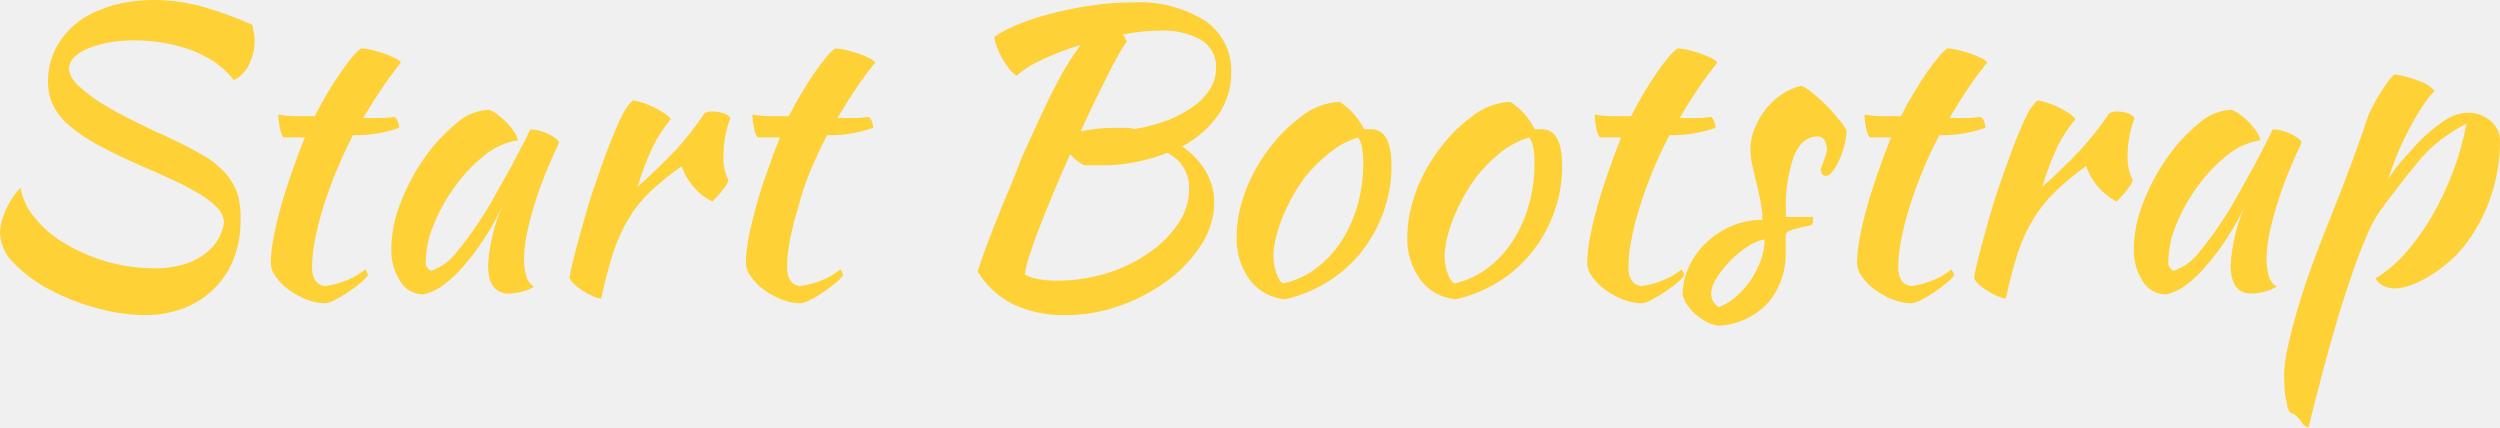
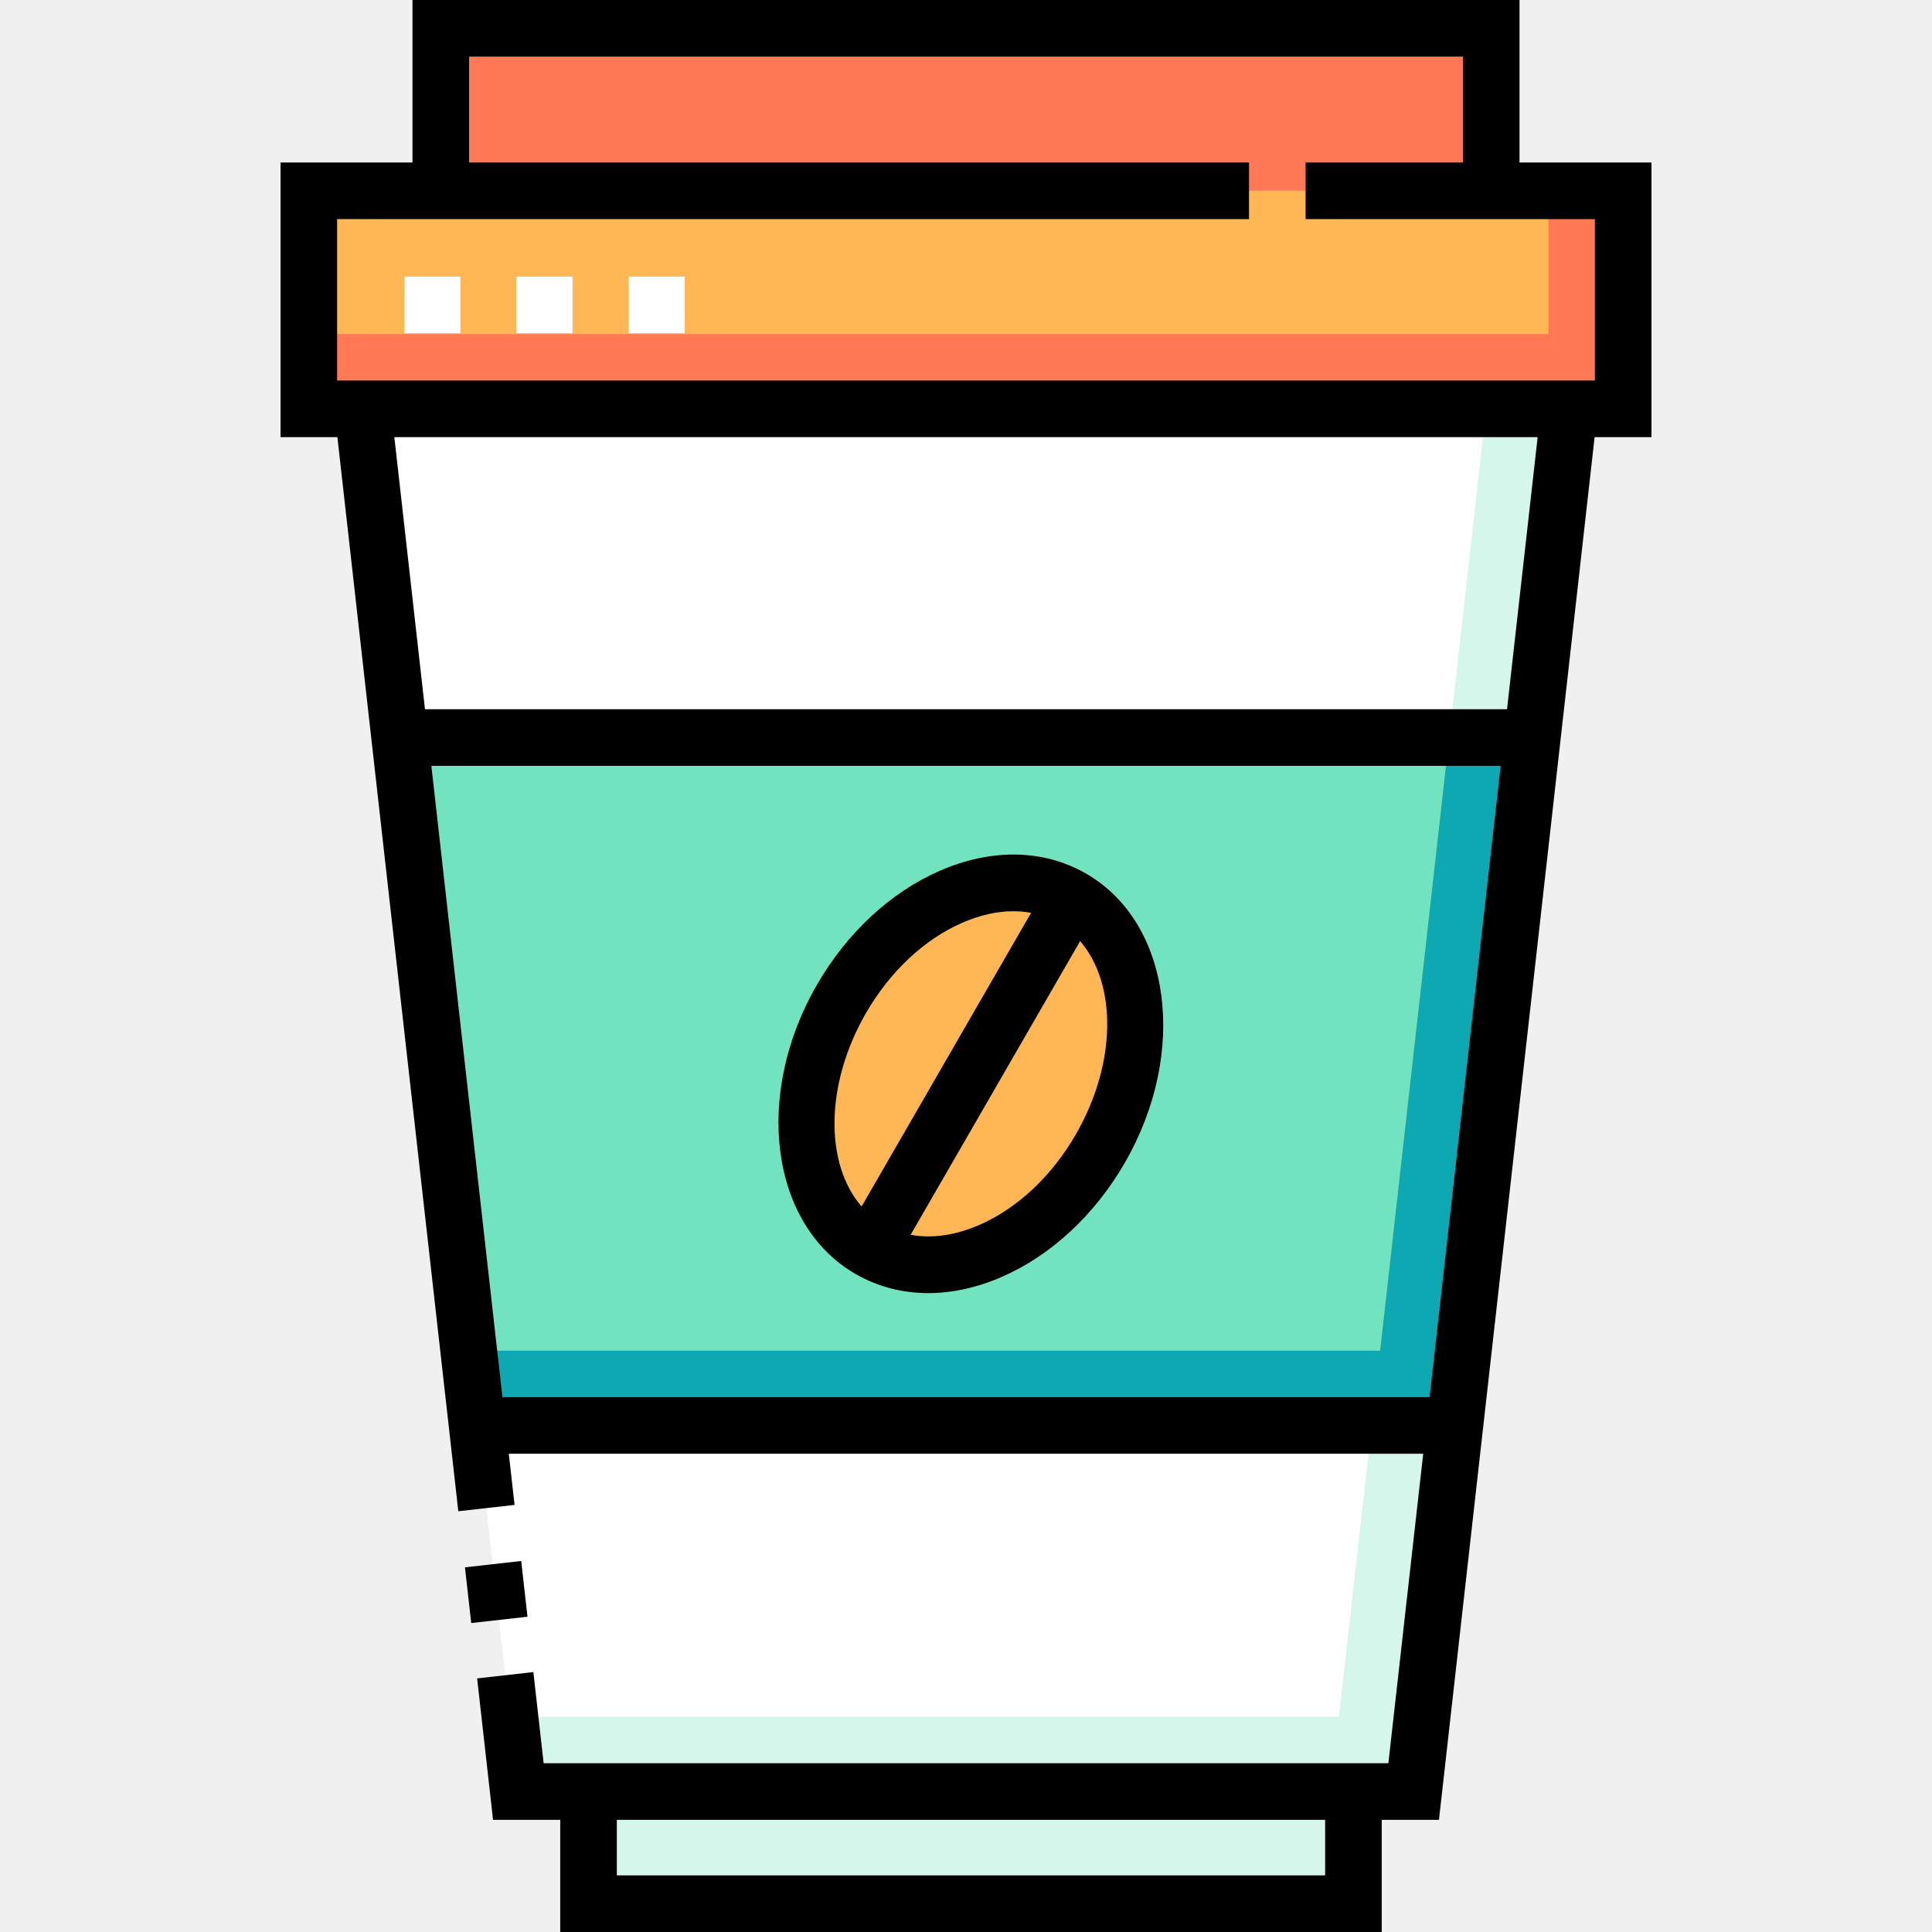
- <svg xmlns="http://www.w3.org/2000/svg" viewBox="0 0 228.66 39.08">
-   <style>.cls-1{fill:#fed136;}</style>
-   <path class="cls-1" d="M23.08,15.17c.07.4.13.68.16.83a2.66,2.66,0,0,1,.05.62,4.76,4.76,0,0,1-.51,2.18,3,3,0,0,1-1.4,1.43,7.12,7.12,0,0,0-1.73-1.64,10.8,10.8,0,0,0-2.25-1.14,14.23,14.23,0,0,0-2.53-.65,16,16,0,0,0-2.55-.21,13,13,0,0,0-2.32.19,9.91,9.91,0,0,0-1.91.53,3.79,3.79,0,0,0-1.31.83,1.61,1.61,0,0,0-.48,1.14,2.73,2.73,0,0,0,1,1.57,12.76,12.76,0,0,0,2.09,1.56c.82.51,1.74,1,2.74,1.5s2,1,3,1.42c1.2.57,2.24,1.09,3.11,1.58a9.31,9.31,0,0,1,2.16,1.59,5.83,5.83,0,0,1,1.28,2A7.5,7.5,0,0,1,22,33.12a9.43,9.43,0,0,1-.6,3.38,7.84,7.84,0,0,1-1.75,2.74,8.21,8.21,0,0,1-2.78,1.83,9.85,9.85,0,0,1-3.65.65A17,17,0,0,1,9,41.12a20,20,0,0,1-4.3-1.65,12.61,12.61,0,0,1-3.33-2.4A4.09,4.09,0,0,1,0,34.18a5.48,5.48,0,0,1,.41-1.8,7.5,7.5,0,0,1,1.47-2.31A5.49,5.49,0,0,0,3,32.59a10.14,10.14,0,0,0,3.13,2.69,15.79,15.79,0,0,0,4,1.65,16.23,16.23,0,0,0,3.87.51,8.83,8.83,0,0,0,3.23-.5,5.89,5.89,0,0,0,1.94-1.18,3.94,3.94,0,0,0,1-1.4,4,4,0,0,0,.32-1.13,2.14,2.14,0,0,0-.65-1.37,7.65,7.65,0,0,0-1.67-1.27c-.69-.41-1.5-.83-2.42-1.26s-1.88-.85-2.87-1.27c-1.48-.66-2.77-1.28-3.84-1.86a14.83,14.83,0,0,1-2.65-1.77,5.88,5.88,0,0,1-1.53-1.9,5.1,5.1,0,0,1-.47-2.26,6.57,6.57,0,0,1,1.2-3.75A7.41,7.41,0,0,1,9.1,13.83a10,10,0,0,1,2.42-.71,15.83,15.83,0,0,1,2.53-.22,16.76,16.76,0,0,1,4.57.64A34.29,34.29,0,0,1,23.08,15.17Z" transform="translate(0 -12.9)" />
-   <path class="cls-1" d="M25.92,25.47a2.16,2.16,0,0,1-.32-.9,5.75,5.75,0,0,1-.15-1.19,11.13,11.13,0,0,0,1.77.15h1.56c.36-.7.74-1.4,1.15-2.09s.82-1.32,1.21-1.89a17.57,17.57,0,0,1,1.09-1.45,4.35,4.35,0,0,1,.8-.77,4.29,4.29,0,0,1,.9.12c.37.09.74.19,1.12.32s.72.27,1,.41a1.89,1.89,0,0,1,.63.42c-.71.9-1.31,1.72-1.82,2.48s-1.06,1.64-1.65,2.62h1.44a10.58,10.58,0,0,0,1.47-.1,1.28,1.28,0,0,1,.28.44,1.5,1.5,0,0,1,.11.55,11.71,11.71,0,0,1-4.22.67c-.59,1.14-1.11,2.27-1.57,3.39s-.85,2.21-1.17,3.25a26.36,26.36,0,0,0-.74,2.94,13.17,13.17,0,0,0-.27,2.49q0,1.56,1.17,1.74a8.46,8.46,0,0,0,2-.53,6.68,6.68,0,0,0,1.7-1,1.42,1.42,0,0,1,.24.54,3.7,3.7,0,0,1-.72.73,12.51,12.51,0,0,1-1.12.83,10.47,10.47,0,0,1-1.17.69,3,3,0,0,1-.85.31,4.85,4.85,0,0,1-1.77-.35,7.38,7.38,0,0,1-1.61-.89,4.93,4.93,0,0,1-1.18-1.19,2.19,2.19,0,0,1-.46-1.29,11.94,11.94,0,0,1,.23-2.14c.15-.87.37-1.8.65-2.82s.62-2.08,1-3.19.79-2.21,1.24-3.3Z" transform="translate(0 -12.9)" />
-   <path class="cls-1" d="M48.5,24.73a3.45,3.45,0,0,1,.83.12,4.92,4.92,0,0,1,.87.32,3.48,3.48,0,0,1,.65.41q.27.21.27.39c-.47,1-.91,2-1.31,3s-.74,2-1,2.89a24.37,24.37,0,0,0-.65,2.58,11.63,11.63,0,0,0-.23,2.09,5.4,5.4,0,0,0,.21,1.64,1.58,1.58,0,0,0,.71.94,3.64,3.64,0,0,1-1.1.46,4.72,4.72,0,0,1-1.2.18c-1.28,0-1.91-.87-1.91-2.62A16.45,16.45,0,0,1,46,31.6a21.14,21.14,0,0,1-1.63,3,22.3,22.3,0,0,1-1.87,2.52A11.21,11.21,0,0,1,40.52,39a4.79,4.79,0,0,1-1.79.83,2.46,2.46,0,0,1-2.12-1.2,5.2,5.2,0,0,1-.82-3,11.6,11.6,0,0,1,.85-4.19,18.86,18.86,0,0,1,2.18-4.09,15.66,15.66,0,0,1,2.88-3.14,4.81,4.81,0,0,1,3-1.27,2.89,2.89,0,0,1,.8.43,6.43,6.43,0,0,1,.85.74,5.91,5.91,0,0,1,.69.86,2,2,0,0,1,.32.76A6.31,6.31,0,0,0,44.45,27a14.3,14.3,0,0,0-2.73,2.81,16.49,16.49,0,0,0-2,3.51,9.17,9.17,0,0,0-.78,3.5.8.8,0,0,0,.5.85,5,5,0,0,0,2.37-1.76,33.44,33.44,0,0,0,3.26-4.76l.79-1.41c.3-.52.6-1.07.91-1.63l.9-1.72C48,25.83,48.24,25.27,48.5,24.73Z" transform="translate(0 -12.9)" />
-   <path class="cls-1" d="M52.08,38.32c.11-.68.32-1.58.62-2.7s.64-2.32,1-3.58.83-2.53,1.27-3.81.89-2.42,1.31-3.43a17,17,0,0,1,.82-1.72,4.49,4.49,0,0,1,.78-1,5.82,5.82,0,0,1,1,.25,7.17,7.17,0,0,1,1,.42,10.06,10.06,0,0,1,.89.51,3,3,0,0,1,.6.52,12.47,12.47,0,0,0-1.68,2.58A26.67,26.67,0,0,0,58.31,30q1.9-1.7,3.38-3.26a26,26,0,0,0,2.74-3.47,1.24,1.24,0,0,1,.74-.17,2.8,2.8,0,0,1,1,.16,1.13,1.13,0,0,1,.64.44,9.39,9.39,0,0,0-.64,3.36,4.67,4.67,0,0,0,.46,2.34,2.52,2.52,0,0,1-.48.81,9.48,9.48,0,0,1-1,1.13A5.64,5.64,0,0,1,63.44,30a5.85,5.85,0,0,1-1.1-1.89,25,25,0,0,0-2.83,2.28,11.89,11.89,0,0,0-2,2.48A15.33,15.33,0,0,0,56.09,36c-.38,1.18-.76,2.59-1.11,4.22a3.32,3.32,0,0,1-.76-.23,6.46,6.46,0,0,1-.89-.48,6.29,6.29,0,0,1-.79-.6A1.65,1.65,0,0,1,52.08,38.32Z" transform="translate(0 -12.9)" />
-   <path class="cls-1" d="M69.28,25.47a2.31,2.31,0,0,1-.32-.9,6.42,6.42,0,0,1-.14-1.19,11.13,11.13,0,0,0,1.77.15h1.56c.35-.7.74-1.4,1.15-2.09s.81-1.32,1.2-1.89a17.48,17.48,0,0,1,1.1-1.45,4.05,4.05,0,0,1,.8-.77,4.46,4.46,0,0,1,.9.12c.37.09.74.19,1.12.32s.72.27,1,.41a1.85,1.85,0,0,1,.64.42c-.71.9-1.32,1.72-1.82,2.48s-1.06,1.64-1.65,2.62H78a10.37,10.37,0,0,0,1.47-.1,1.17,1.17,0,0,1,.29.44,1.49,1.49,0,0,1,.1.55,11.62,11.62,0,0,1-4.21.67c-.59,1.14-1.12,2.27-1.58,3.39S73.26,30.86,73,31.9a28.93,28.93,0,0,0-.75,2.94,14,14,0,0,0-.26,2.49q0,1.56,1.17,1.74a8.38,8.38,0,0,0,2-.53,6.35,6.35,0,0,0,1.7-1,1.47,1.47,0,0,1,.25.54,3.53,3.53,0,0,1-.73.73,12.33,12.33,0,0,1-1.11.83,10.47,10.47,0,0,1-1.17.69,3.1,3.1,0,0,1-.85.31,4.85,4.85,0,0,1-1.77-.35,7.16,7.16,0,0,1-1.61-.89,4.93,4.93,0,0,1-1.18-1.19,2.2,2.2,0,0,1-.47-1.29,13,13,0,0,1,.23-2.14c.16-.87.38-1.8.66-2.82s.61-2.08,1-3.19.79-2.21,1.24-3.3Z" transform="translate(0 -12.9)" />
-   <path class="cls-1" d="M112.61,19.52a6.68,6.68,0,0,1-1.2,3.92,9.49,9.49,0,0,1-3.29,2.85,7.24,7.24,0,0,1,2.14,2.24,5.61,5.61,0,0,1,.8,2.93,7.17,7.17,0,0,1-1.15,3.77,12.21,12.21,0,0,1-3.07,3.29,16.72,16.72,0,0,1-4.35,2.32,14.54,14.54,0,0,1-5,.88,10.74,10.74,0,0,1-4.84-1,7.78,7.78,0,0,1-3.23-3q.34-1.06.93-2.64c.39-1,.82-2.16,1.3-3.32s1-2.33,1.43-3.49.94-2.2,1.36-3.12c.9-2,1.7-3.67,2.41-5a24.86,24.86,0,0,1,2-3.15,26.71,26.71,0,0,0-3.54,1.36,9.33,9.33,0,0,0-2.34,1.47,2.91,2.91,0,0,1-.65-.63,8.15,8.15,0,0,1-.64-.94,6.29,6.29,0,0,1-.5-1.05,3.94,3.94,0,0,1-.23-.95,12,12,0,0,1,2.39-1.22,23.75,23.75,0,0,1,3.21-1,33.74,33.74,0,0,1,3.55-.68,26.83,26.83,0,0,1,3.49-.24,11.36,11.36,0,0,1,6.66,1.7A5.44,5.44,0,0,1,112.61,19.52ZM99.13,28a4,4,0,0,1-1.24-1c-.55,1.2-1.06,2.38-1.54,3.54s-.92,2.23-1.3,3.22-.68,1.86-.92,2.59A8.69,8.69,0,0,0,93.74,38a3.87,3.87,0,0,0,1.19.42,8.25,8.25,0,0,0,1.72.15,15.56,15.56,0,0,0,4.6-.68A13.63,13.63,0,0,0,105.11,36a9.93,9.93,0,0,0,2.65-2.64,5.53,5.53,0,0,0,1-3.11,3.51,3.51,0,0,0-2-3.37,16.2,16.2,0,0,1-6.23,1.14h-.76A3.79,3.79,0,0,1,99.13,28ZM106,15.7a14.6,14.6,0,0,0-1.57.09c-.56.06-1.14.15-1.75.27a1.33,1.33,0,0,1,.23.3c0,.1.11.21.16.33a10.77,10.77,0,0,0-.78,1.24c-.31.55-.65,1.18-1,1.9s-.77,1.51-1.19,2.39-.83,1.77-1.25,2.69a10.89,10.89,0,0,1,1.47-.23,16.47,16.47,0,0,1,1.71-.09c.31,0,.61,0,.91,0s.58.06.86.11a15.06,15.06,0,0,0,3.07-.83,10.86,10.86,0,0,0,2.35-1.28A5.48,5.48,0,0,0,110.7,21a3.51,3.51,0,0,0,.53-1.87,2.87,2.87,0,0,0-1.34-2.57A7.22,7.22,0,0,0,106,15.7Z" transform="translate(0 -12.9)" />
-   <path class="cls-1" d="M117.53,40.27a4.51,4.51,0,0,1-3.22-1.77,6.31,6.31,0,0,1-1.2-4,11,11,0,0,1,.42-2.94,14.51,14.51,0,0,1,1.21-3,16.37,16.37,0,0,1,1.84-2.71,13.15,13.15,0,0,1,2.3-2.19,6.21,6.21,0,0,1,3.65-1.45,6.4,6.4,0,0,1,2.23,2.51l.32,0,.31,0c1.26,0,1.88,1.11,1.88,3.33a12.13,12.13,0,0,1-.73,4.23,12.61,12.61,0,0,1-2,3.63,12.09,12.09,0,0,1-3.08,2.75A12.45,12.45,0,0,1,117.53,40.27Zm1.81-11.15a15.33,15.33,0,0,0-1.13,1.77,16.13,16.13,0,0,0-.92,1.93,13,13,0,0,0-.6,1.87,6.79,6.79,0,0,0-.22,1.62,4.65,4.65,0,0,0,.29,1.62c.18.52.4.82.63.89a7.68,7.68,0,0,0,2.92-1.33,9.7,9.7,0,0,0,2.31-2.42,12.49,12.49,0,0,0,1.52-3.3,13.82,13.82,0,0,0,.55-3.93,7.84,7.84,0,0,0-.11-1.45,2.8,2.8,0,0,0-.35-.92A7.71,7.71,0,0,0,121.45,27,13.82,13.82,0,0,0,119.34,29.12Z" transform="translate(0 -12.9)" />
-   <path class="cls-1" d="M133.15,40.27a4.47,4.47,0,0,1-3.22-1.77,6.25,6.25,0,0,1-1.21-4,10.62,10.62,0,0,1,.43-2.94,13.93,13.93,0,0,1,1.2-3,16.37,16.37,0,0,1,1.84-2.71,13.51,13.51,0,0,1,2.3-2.19,6.23,6.23,0,0,1,3.65-1.45,6.33,6.33,0,0,1,2.23,2.51l.32,0,.32,0c1.25,0,1.87,1.11,1.87,3.33a12.36,12.36,0,0,1-.72,4.23,12.87,12.87,0,0,1-2,3.63,12.09,12.09,0,0,1-3.08,2.75A12.39,12.39,0,0,1,133.15,40.27ZM135,29.12a15.33,15.33,0,0,0-1.13,1.77,17.83,17.83,0,0,0-.92,1.93,13,13,0,0,0-.6,1.87,7.34,7.34,0,0,0-.22,1.62,4.65,4.65,0,0,0,.29,1.62c.19.52.4.82.64.89a7.82,7.82,0,0,0,2.92-1.33,9.84,9.84,0,0,0,2.3-2.42,12.18,12.18,0,0,0,1.52-3.3,13.48,13.48,0,0,0,.55-3.93,7.84,7.84,0,0,0-.11-1.45,2.8,2.8,0,0,0-.35-.92A7.71,7.71,0,0,0,137.06,27,14.28,14.28,0,0,0,135,29.12Z" transform="translate(0 -12.9)" />
-   <path class="cls-1" d="M146.32,25.47a2.16,2.16,0,0,1-.32-.9,5.66,5.66,0,0,1-.14-1.19,10.94,10.94,0,0,0,1.77.15h1.55c.36-.7.74-1.4,1.15-2.09s.82-1.32,1.21-1.89a15.52,15.52,0,0,1,1.1-1.45,4.07,4.07,0,0,1,.79-.77,4.46,4.46,0,0,1,.91.12c.36.09.73.19,1.11.32s.72.27,1,.41a1.79,1.79,0,0,1,.63.42c-.7.9-1.31,1.72-1.82,2.48s-1.06,1.64-1.64,2.62h1.43a10.58,10.58,0,0,0,1.47-.1,1.15,1.15,0,0,1,.28.44,1.5,1.5,0,0,1,.11.55,11.67,11.67,0,0,1-4.22.67c-.59,1.14-1.11,2.27-1.57,3.39s-.85,2.21-1.17,3.25a26.36,26.36,0,0,0-.74,2.94,13.17,13.17,0,0,0-.27,2.49q0,1.56,1.17,1.74a8.46,8.46,0,0,0,2-.53,6.51,6.51,0,0,0,1.7-1,1.66,1.66,0,0,1,.25.54,4.13,4.13,0,0,1-.73.73,11.22,11.22,0,0,1-1.12.83,11.36,11.36,0,0,1-1.16.69,3.1,3.1,0,0,1-.85.31,4.85,4.85,0,0,1-1.77-.35,7.16,7.16,0,0,1-1.61-.89,5,5,0,0,1-1.19-1.19,2.19,2.19,0,0,1-.46-1.29,13,13,0,0,1,.23-2.14c.15-.87.37-1.8.65-2.82s.62-2.08,1-3.19.79-2.21,1.23-3.3Z" transform="translate(0 -12.9)" />
-   <path class="cls-1" d="M168.9,24.89a6.59,6.59,0,0,1-.23,1.4,8.34,8.34,0,0,1-.47,1.31,4.63,4.63,0,0,1-.61,1,.84.84,0,0,1-.6.39c-.26,0-.41-.2-.46-.53a1.13,1.13,0,0,1,.09-.34c.06-.15.12-.32.19-.51s.14-.38.2-.57a1.65,1.65,0,0,0,.09-.49,1.51,1.51,0,0,0-.23-.84.73.73,0,0,0-.62-.33c-.95,0-1.67.59-2.16,1.76a13.82,13.82,0,0,0-.74,5.18,1.57,1.57,0,0,0,0,.42h2.48a.85.85,0,0,1,0,.28.59.59,0,0,1-.14.46l-1.29.3a5.39,5.39,0,0,0-.73.23.59.59,0,0,0-.3.23,1,1,0,0,0-.05.33c0,.19,0,.38,0,.57s0,.42,0,.7a6.88,6.88,0,0,1-1.61,4.76,6.61,6.61,0,0,1-4.48,2.09,2.94,2.94,0,0,1-1-.28,5.19,5.19,0,0,1-1-.64,4.54,4.54,0,0,1-.83-.87,3.1,3.1,0,0,1-.5-1,6.11,6.11,0,0,1,.57-2.59,7.21,7.21,0,0,1,1.54-2.17,7.86,7.86,0,0,1,2.3-1.54,7.11,7.11,0,0,1,2.89-.59,8.42,8.42,0,0,0-.18-1.74c-.12-.57-.24-1.12-.37-1.65s-.26-1.06-.37-1.57a6.56,6.56,0,0,1-.18-1.51,4.93,4.93,0,0,1,.39-1.9,7,7,0,0,1,1-1.74,6.42,6.42,0,0,1,1.48-1.37,5.33,5.33,0,0,1,1.77-.78,3.23,3.23,0,0,1,1,.62,14.82,14.82,0,0,1,1.29,1.15,12.13,12.13,0,0,1,1.13,1.29A3.24,3.24,0,0,1,168.9,24.89ZM157.22,41a5.82,5.82,0,0,0,1.61-1,8,8,0,0,0,2.23-3.33,5.54,5.54,0,0,0,.34-1.88,4,4,0,0,0-1.56.66A9.54,9.54,0,0,0,157,38.34a2.86,2.86,0,0,0-.5,1.42A1.5,1.5,0,0,0,157.22,41Z" transform="translate(0 -12.9)" />
-   <path class="cls-1" d="M171,25.47a2.16,2.16,0,0,1-.32-.9,5.66,5.66,0,0,1-.14-1.19,10.94,10.94,0,0,0,1.77.15h1.56c.35-.7.73-1.4,1.15-2.09s.81-1.32,1.2-1.89a15.52,15.52,0,0,1,1.1-1.45,4.07,4.07,0,0,1,.79-.77,4.46,4.46,0,0,1,.91.12c.36.09.73.19,1.11.32s.72.27,1,.41a1.79,1.79,0,0,1,.63.42c-.7.9-1.31,1.72-1.82,2.48s-1.05,1.64-1.64,2.62h1.43a10.58,10.58,0,0,0,1.47-.1,1.15,1.15,0,0,1,.28.44,1.5,1.5,0,0,1,.11.55,11.66,11.66,0,0,1-4.21.67c-.6,1.14-1.12,2.27-1.58,3.39s-.85,2.21-1.17,3.25a26.36,26.36,0,0,0-.74,2.94,13.17,13.17,0,0,0-.27,2.49q0,1.56,1.17,1.74a8.46,8.46,0,0,0,2-.53,6.51,6.51,0,0,0,1.7-1,1.66,1.66,0,0,1,.25.54,4.13,4.13,0,0,1-.73.73,11.22,11.22,0,0,1-1.12.83,11.36,11.36,0,0,1-1.16.69,3.1,3.1,0,0,1-.85.31,4.85,4.85,0,0,1-1.77-.35,7.16,7.16,0,0,1-1.61-.89,5,5,0,0,1-1.19-1.19,2.19,2.19,0,0,1-.46-1.29,13,13,0,0,1,.23-2.14c.15-.87.37-1.8.65-2.82s.62-2.08,1-3.19.79-2.21,1.23-3.3Z" transform="translate(0 -12.9)" />
-   <path class="cls-1" d="M180.55,38.32c.12-.68.32-1.58.62-2.7s.64-2.32,1-3.58.83-2.53,1.28-3.81.88-2.42,1.31-3.43a17.28,17.28,0,0,1,.81-1.72,5.13,5.13,0,0,1,.78-1,6.15,6.15,0,0,1,1,.25,7.54,7.54,0,0,1,1,.42,8.8,8.8,0,0,1,.89.51,3,3,0,0,1,.6.52,12.47,12.47,0,0,0-1.68,2.58A29.42,29.42,0,0,0,186.78,30c1.28-1.13,2.4-2.22,3.38-3.26a26.08,26.08,0,0,0,2.75-3.47,1.22,1.22,0,0,1,.74-.17,2.75,2.75,0,0,1,.95.16,1.13,1.13,0,0,1,.64.44,9.61,9.61,0,0,0-.64,3.36,4.66,4.66,0,0,0,.47,2.34,3,3,0,0,1-.48.81,9.57,9.57,0,0,1-1,1.13,5.88,5.88,0,0,1-2.79-3.25A25.16,25.16,0,0,0,188,30.41a12.57,12.57,0,0,0-2,2.48A15.32,15.32,0,0,0,184.57,36c-.39,1.18-.76,2.59-1.12,4.22a3.47,3.47,0,0,1-.76-.23A7,7,0,0,1,181,38.93,1.65,1.65,0,0,1,180.55,38.32Z" transform="translate(0 -12.9)" />
-   <path class="cls-1" d="M207.88,24.73a3.45,3.45,0,0,1,.83.12,4.92,4.92,0,0,1,.87.32,3.48,3.48,0,0,1,.65.41q.27.21.27.39c-.47,1-.91,2-1.31,3s-.74,2-1,2.89a24.37,24.37,0,0,0-.65,2.58,10.79,10.79,0,0,0-.23,2.09,5.4,5.4,0,0,0,.21,1.64,1.58,1.58,0,0,0,.71.94,3.64,3.64,0,0,1-1.1.46,4.72,4.72,0,0,1-1.2.18c-1.28,0-1.91-.87-1.91-2.62a16.7,16.7,0,0,1,1.34-5.52,21.14,21.14,0,0,1-1.63,3,22.3,22.3,0,0,1-1.87,2.52A11.21,11.21,0,0,1,199.9,39a4.79,4.79,0,0,1-1.79.83,2.46,2.46,0,0,1-2.12-1.2,5.2,5.2,0,0,1-.82-3,11.6,11.6,0,0,1,.85-4.19,18.86,18.86,0,0,1,2.18-4.09,15.37,15.37,0,0,1,2.88-3.14,4.81,4.81,0,0,1,3-1.27,2.89,2.89,0,0,1,.8.43,6.43,6.43,0,0,1,.85.74,5.91,5.91,0,0,1,.69.86,2,2,0,0,1,.32.76A6.31,6.31,0,0,0,203.83,27a14.3,14.3,0,0,0-2.73,2.81,16.49,16.49,0,0,0-2,3.51,9.17,9.17,0,0,0-.78,3.5.8.8,0,0,0,.5.85,5,5,0,0,0,2.37-1.76,33.44,33.44,0,0,0,3.26-4.76l.79-1.41c.3-.52.6-1.07.91-1.63l.9-1.72C207.34,25.83,207.62,25.27,207.88,24.73Z" transform="translate(0 -12.9)" />
-   <path class="cls-1" d="M209.72,50.75c-.33-.09-.52-.45-.57-1.06a5.94,5.94,0,0,1-.19-1.1c0-.42-.05-.91-.05-1.45a11.83,11.83,0,0,1,.24-2c.17-.86.4-1.83.7-2.92s.65-2.26,1.08-3.52.89-2.54,1.41-3.84c.64-1.63,1.19-3,1.67-4.23s.86-2.23,1.18-3.1.58-1.59.78-2.16.36-1,.48-1.45a8.64,8.64,0,0,1,.42-1,13.36,13.36,0,0,1,.66-1.22c.24-.41.5-.8.76-1.17a4.92,4.92,0,0,1,.71-.83,9.44,9.44,0,0,1,2.33.64,3,3,0,0,1,1.35.88,7.92,7.92,0,0,0-1.13,1.44,23.25,23.25,0,0,0-1.24,2.12,25.29,25.29,0,0,0-1.1,2.36,17.08,17.08,0,0,0-.74,2.12,10.32,10.32,0,0,1,.92-1.31c.37-.47,1-1.12,1.73-1.95a14.22,14.22,0,0,1,2.46-2.07,4,4,0,0,1,2-.72,3.23,3.23,0,0,1,2.21.74,2.39,2.39,0,0,1,.87,1.91,15.52,15.52,0,0,1-.85,5.05,15,15,0,0,1-2.44,4.51A10.39,10.39,0,0,1,224,36.84a12.57,12.57,0,0,1-1.7,1.25,9.34,9.34,0,0,1-1.73.87,4.5,4.5,0,0,1-1.52.32,2.24,2.24,0,0,1-1.12-.27,1.36,1.36,0,0,1-.65-.65,11.69,11.69,0,0,0,2.69-2.27,20.19,20.19,0,0,0,2.42-3.34,26.61,26.61,0,0,0,1.95-4.09,27.19,27.19,0,0,0,1.26-4.46,16,16,0,0,0-2.43,1.54A12.33,12.33,0,0,0,221,27.92c-.85,1-1.52,1.87-2,2.51s-.9,1.18-1.22,1.63a10.31,10.31,0,0,0-.78,1.25c-.2.39-.42.87-.65,1.44-.33.75-.72,1.75-1.15,3s-.89,2.62-1.35,4.16-.92,3.17-1.38,4.9-.9,3.47-1.33,5.19a1,1,0,0,1-.67-.57c-.19-.21-.33-.36-.41-.46A.81.81,0,0,0,209.72,50.75Z" transform="translate(0 -12.9)" />
+ <svg xmlns="http://www.w3.org/2000/svg" id="Capa_1" enable-background="new 0 0 512 512" height="512" viewBox="0 0 512 512" width="512">
+   <g id="XMLID_1013_">
+     <g id="COLORS_11_">
+       <path id="XMLID_675_" d="m116.815 7.5h278.371v43.065h-278.371z" fill="#ff7956" />
+       <path id="XMLID_674_" d="m81.84 50.565h348.32v57.785h-348.32z" fill="#ffb655" />
+       <path id="XMLID_913_" d="m410.352 50.565v37.969h-328.512v19.816h348.32v-57.785z" fill="#ff7956" />
+       <path id="XMLID_550_" d="m374.634 474.776h-237.269l-41.25-366.426h319.77z" fill="#fff" />
+       <path id="XMLID_875_" d="m393.846 108.35-39.02 346.61h-219.691l2.231 19.816h237.268l41.251-366.426z" fill="#d5f6ea" />
+       <path id="XMLID_589_" d="m385.556 377.762 20.523-182.307h-300.158l20.523 182.307z" fill="#71e4bf" />
+       <path id="XMLID_943_" d="m384.04 195.455-18.293 162.491h-241.534l2.231 19.816h259.112l20.523-182.307z" fill="#0ea8b2" />
+       <path id="XMLID_868_" d="m155.968 474.776h202.704v29.724h-202.704z" fill="#d5f6ea" />
+       <ellipse cx="257.285" cy="284.574" fill="#ffb655" rx="53.718" ry="39.62" transform="matrix(.5 -.866 .866 .5 -117.759 365.32)" />
+     </g>
+     <g id="LINES_11_">
+       <path d="m437.66 115.85v-72.786h-34.975v-43.064h-293.371v43.064h-34.974v72.785h15.072l32.044 284.648 14.906-1.679-1.526-13.557h242.328l-9.233 82.014h-223.862l-2.72-24.159-14.906 1.678 4.22 37.481h17.806v29.725h217.705v-29.724h15.165l41.25-366.426zm-86.487 381.15h-187.705v-14.724h187.705zm-261.833-438.936h241.66v-15h-206.686v-28.064h263.371v28.064h-41.685v15h76.66v42.785h-333.32zm43.807 312.198-6.07-53.923-12.764-113.384h283.374l-18.835 167.307zm266.229-182.307h-286.752l-8.117-72.105h302.986z" />
+       <path d="m123.902 414.378h15v14.859h-15z" transform="matrix(.994 -.112 .112 .994 -46.353 17.344)" />
+       <g fill="#fff">
+         <path d="m107.151 73.306h14.859v15h-14.859z" />
+         <path d="m136.869 73.306h14.859v15h-14.859z" />
+         <path d="m166.587 73.306h14.859v15h-14.859z" />
+       </g>
+       <path d="m287.887 231.553c-11.279-6.514-25.085-6.786-38.877-.764-13.009 5.682-24.562 16.414-32.529 30.219-16.873 29.235-12.296 63.591 10.202 76.585 5.874 3.392 12.43 5.091 19.314 5.091 6.337 0 12.954-1.441 19.563-4.328 13.009-5.682 24.562-16.414 32.529-30.219 16.873-29.234 12.296-63.59-10.202-76.584zm-58.415 36.954c6.377-11.05 15.448-19.563 25.542-23.971 4.654-2.033 9.232-3.049 13.528-3.049 1.611 0 3.182.143 4.703.429l-44.914 77.823c-9.776-11.277-9.74-32.378 1.141-51.232zm55.626 32.134c-6.377 11.05-15.448 19.563-25.542 23.971-6.399 2.795-12.656 3.668-18.231 2.62l44.914-77.823c9.776 11.277 9.74 32.378-1.141 51.232z" />
+     </g>
+   </g>
</svg>
